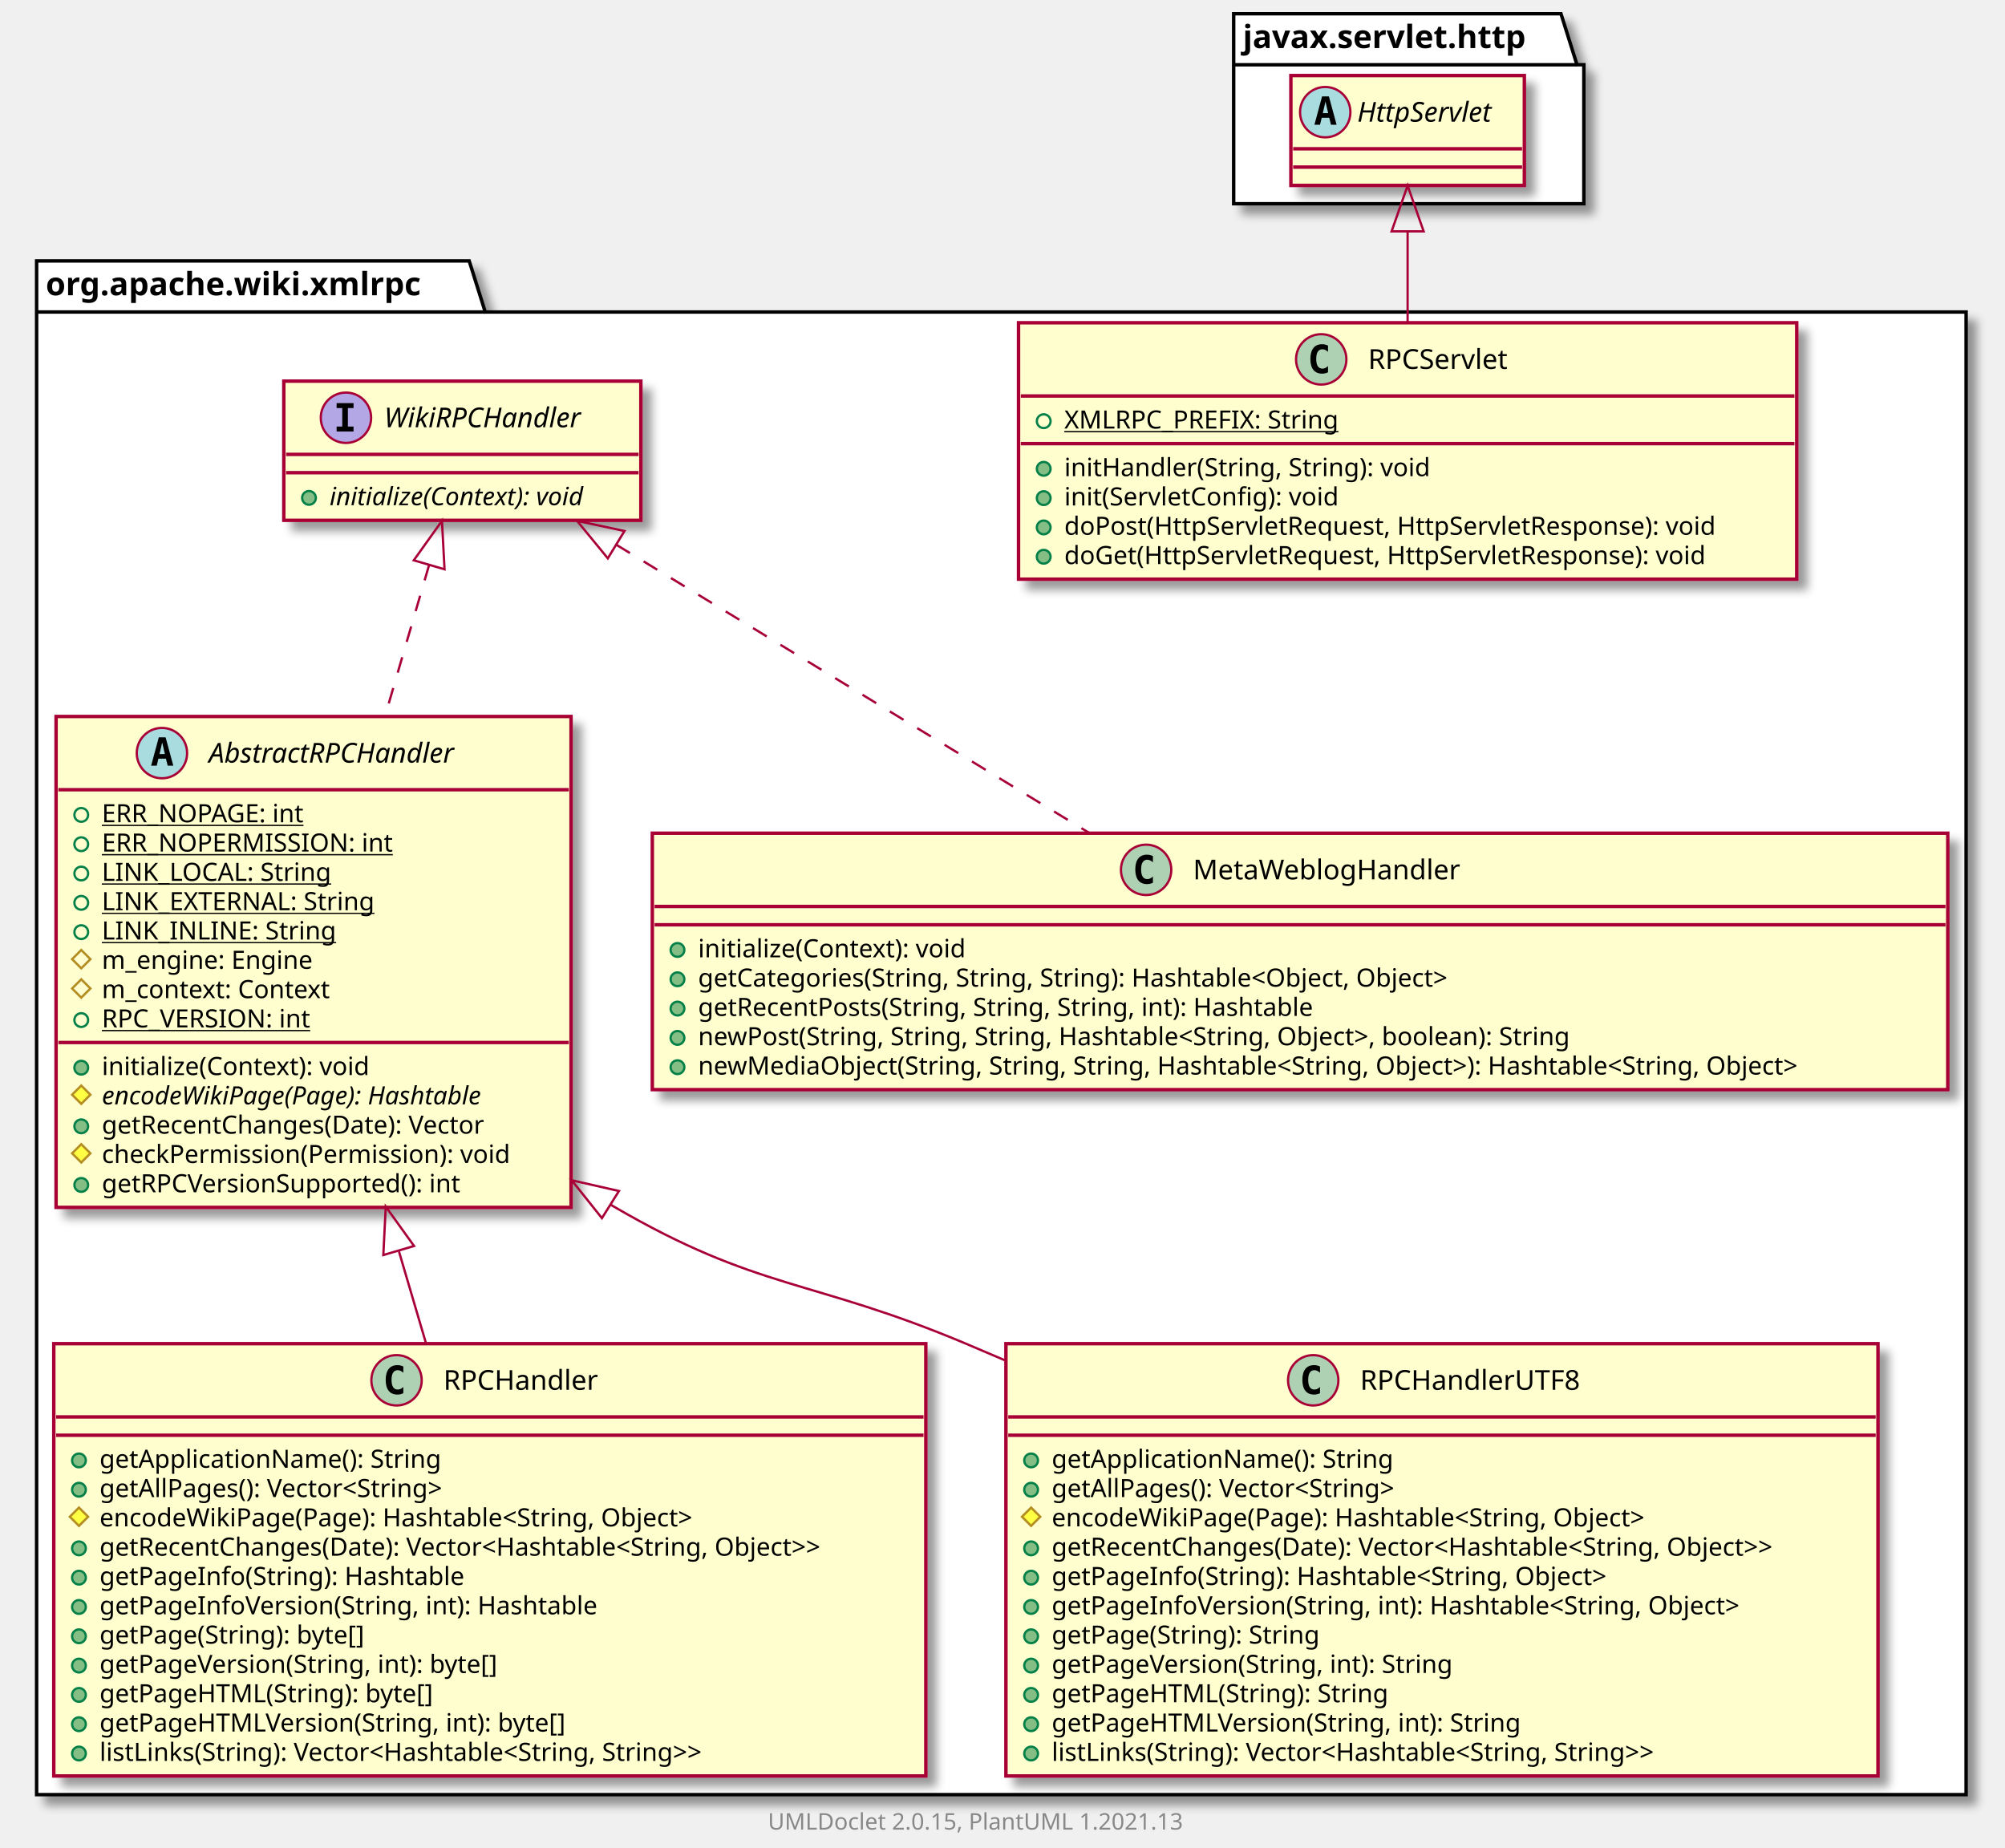
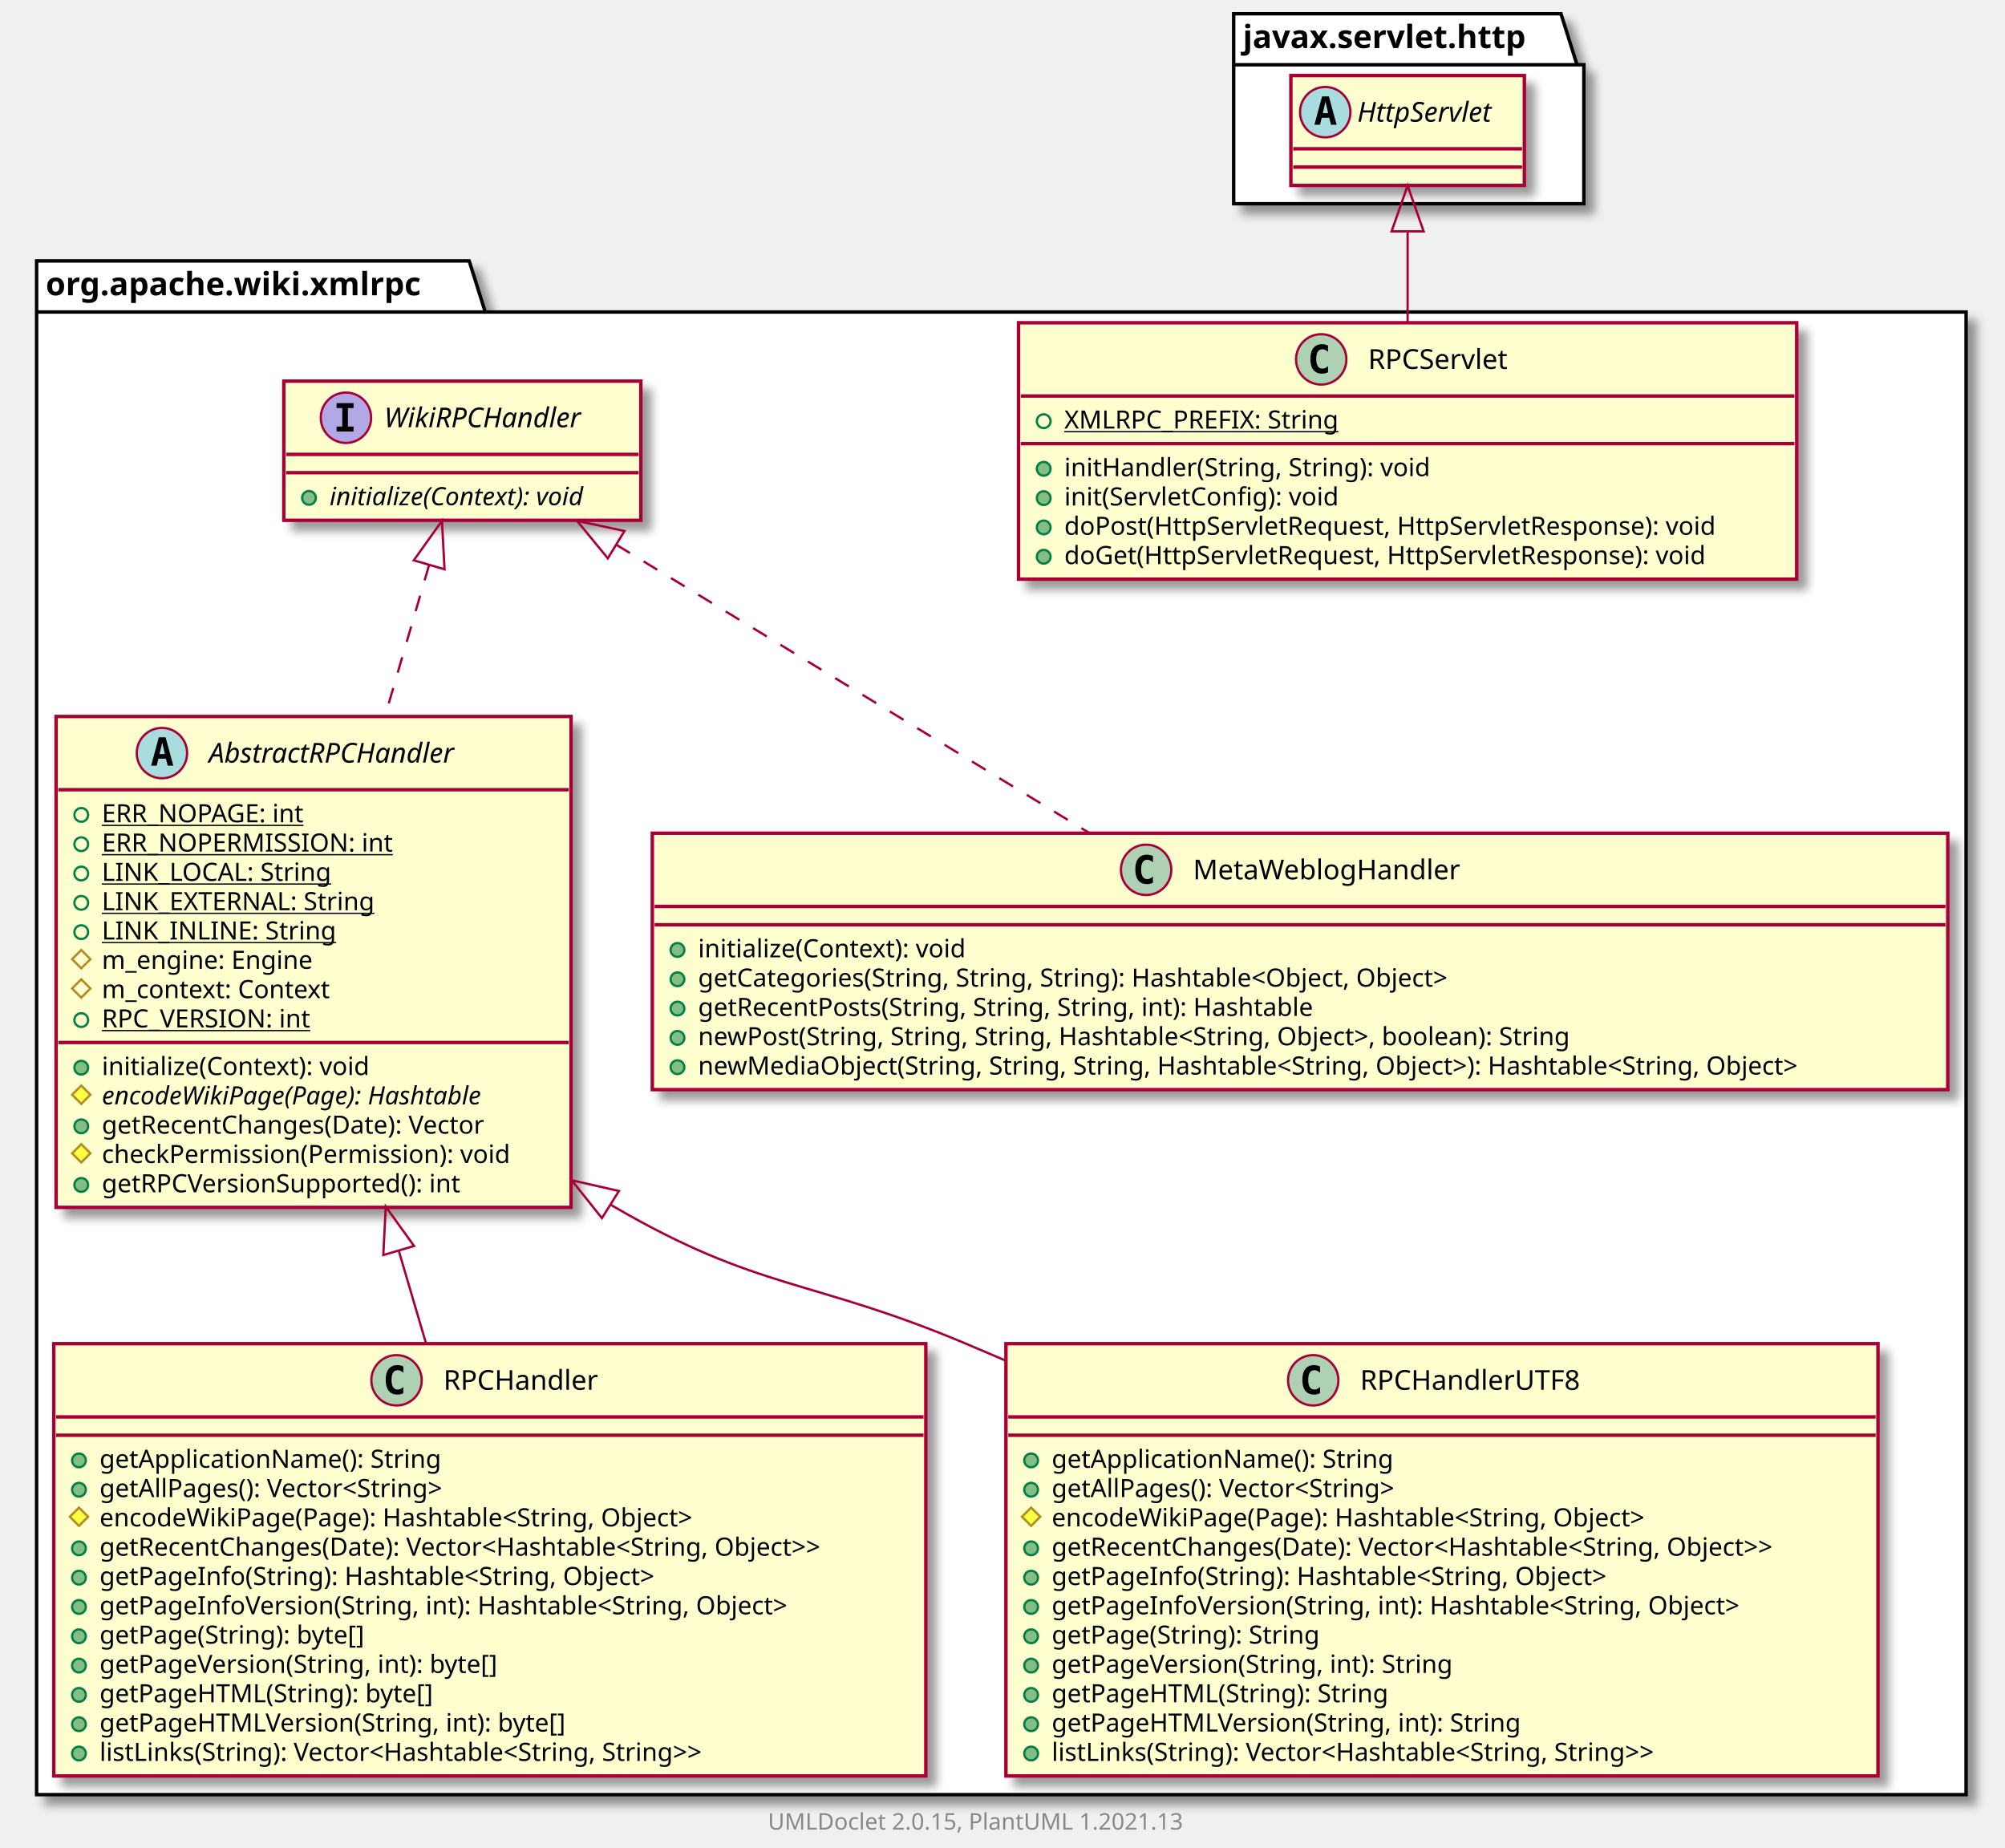
<svg xmlns="http://www.w3.org/2000/svg" xmlns:xlink="http://www.w3.org/1999/xlink" contentScriptType="application/ecmascript" contentStyleType="text/css" height="807px" preserveAspectRatio="none" style="width:876px;height:807px;background:#FFFFFF;" version="1.1" viewBox="0 0 876 807" width="876px" zoomAndPan="magnify">
  <defs>
-     <filter height="300%" id="fqcawbznvmch4" width="300%" x="-1" y="-1">
+     <filter height="300%" id="fdfck133ihxnc" width="300%" x="-1" y="-1">
      <feGaussianBlur result="blurOut" stdDeviation="2.0" />
      <feColorMatrix in="blurOut" result="blurOut2" type="matrix" values="0 0 0 0 0 0 0 0 0 0 0 0 0 0 0 0 0 0 .4 0" />
      <feOffset dx="4.0" dy="4.0" in="blurOut2" result="blurOut3" />
      <feBlend in="SourceGraphic" in2="blurOut3" mode="normal" />
    </filter>
  </defs>
  <g>
-     <polygon fill="#FFFFFF" filter="url(#fqcawbznvmch4)" points="16,114,205,114,212,136.297,859,136.297,859,784,16,784,16,114" style="stroke:#000000;stroke-width:1.5;" />
+     <polygon fill="#FFFFFF" filter="url(#fdfck133ihxnc)" points="16,114,205,114,212,136.297,859,136.297,859,784,16,784,16,114" style="stroke:#000000;stroke-width:1.5;" />
    <line style="stroke:#000000;stroke-width:1.5;" x1="16" x2="212" y1="136.297" y2="136.297" />
    <text fill="#000000" font-family="sans-serif" font-size="14" font-weight="bold" lengthAdjust="spacing" textLength="183" x="20" y="128.995">org.apache.wiki.xmlrpc</text>
-     <polygon fill="#FFFFFF" filter="url(#fqcawbznvmch4)" points="539,6,682,6,689,28.297,692,28.297,692,89,539,89,539,6" style="stroke:#000000;stroke-width:1.5;" />
+     <polygon fill="#FFFFFF" filter="url(#fdfck133ihxnc)" points="539,6,682,6,689,28.297,692,28.297,692,89,539,89,539,6" style="stroke:#000000;stroke-width:1.5;" />
    <line style="stroke:#000000;stroke-width:1.5;" x1="539" x2="689" y1="28.297" y2="28.297" />
    <text fill="#000000" font-family="sans-serif" font-size="14" font-weight="bold" lengthAdjust="spacing" textLength="137" x="543" y="20.995">javax.servlet.http</text>
    <a href="RPCServlet.html" target="_top" title="RPCServlet.html" xlink:actuate="onRequest" xlink:href="RPCServlet.html" xlink:show="new" xlink:title="RPCServlet.html" xlink:type="simple">
-       <rect codeLine="3" fill="#FEFECE" filter="url(#fqcawbznvmch4)" height="112.023" id="org.apache.wiki.xmlrpc.RPCServlet" style="stroke:#A80036;stroke-width:1.5;" width="340" x="445" y="141" />
+       <rect codeLine="3" fill="#FEFECE" filter="url(#fdfck133ihxnc)" height="112.023" id="org.apache.wiki.xmlrpc.RPCServlet" style="stroke:#A80036;stroke-width:1.5;" width="340" x="445" y="141" />
      <ellipse cx="577.25" cy="157" fill="#ADD1B2" rx="11" ry="11" style="stroke:#A80036;stroke-width:1.0;" />
      <path d="M580.219,162.641 Q579.641,162.938 579,163.078 Q578.359,163.234 577.656,163.234 Q575.156,163.234 573.828,161.594 Q572.516,159.938 572.516,156.812 Q572.516,153.688 573.828,152.031 Q575.156,150.375 577.656,150.375 Q578.359,150.375 579,150.531 Q579.656,150.688 580.219,150.984 L580.219,153.703 Q579.594,153.125 579,152.859 Q578.406,152.578 577.781,152.578 Q576.438,152.578 575.75,153.656 Q575.062,154.719 575.062,156.812 Q575.062,158.906 575.75,159.984 Q576.438,161.047 577.781,161.047 Q578.406,161.047 579,160.781 Q579.594,160.5 580.219,159.922 L580.219,162.641 Z " fill="#000000" />
      <text fill="#000000" font-family="sans-serif" font-size="12" lengthAdjust="spacing" textLength="67" x="597.75" y="161.154">RPCServlet</text>
      <line style="stroke:#A80036;stroke-width:1.5;" x1="446" x2="784" y1="173" y2="173" />
      <ellipse cx="456" cy="184" rx="3" ry="3" style="stroke:#038048;stroke-width:1.0;fill:none;" />
      <text fill="#000000" font-family="sans-serif" font-size="11" lengthAdjust="spacing" text-decoration="underline" textLength="129" x="465" y="187.21">XMLRPC_PREFIX: String</text>
      <line style="stroke:#A80036;stroke-width:1.5;" x1="446" x2="784" y1="193.805" y2="193.805" />
      <ellipse cx="456" cy="204.805" fill="#84BE84" rx="3" ry="3" style="stroke:#038048;stroke-width:1.0;" />
      <text fill="#000000" font-family="sans-serif" font-size="11" lengthAdjust="spacing" textLength="176" x="465" y="208.015">initHandler(String, String): void</text>
      <ellipse cx="456" cy="217.609" fill="#84BE84" rx="3" ry="3" style="stroke:#038048;stroke-width:1.0;" />
      <text fill="#000000" font-family="sans-serif" font-size="11" lengthAdjust="spacing" textLength="132" x="465" y="220.82">init(ServletConfig): void</text>
      <ellipse cx="456" cy="230.414" fill="#84BE84" rx="3" ry="3" style="stroke:#038048;stroke-width:1.0;" />
      <text fill="#000000" font-family="sans-serif" font-size="11" lengthAdjust="spacing" textLength="314" x="465" y="233.625">doPost(HttpServletRequest, HttpServletResponse): void</text>
      <ellipse cx="456" cy="243.219" fill="#84BE84" rx="3" ry="3" style="stroke:#038048;stroke-width:1.0;" />
      <text fill="#000000" font-family="sans-serif" font-size="11" lengthAdjust="spacing" textLength="309" x="465" y="246.429">doGet(HttpServletRequest, HttpServletResponse): void</text>
    </a>
    <a href="RPCHandler.html" target="_top" title="RPCHandler.html" xlink:actuate="onRequest" xlink:href="RPCHandler.html" xlink:show="new" xlink:title="RPCHandler.html" xlink:type="simple">
-       <rect codeLine="11" fill="#FEFECE" filter="url(#fqcawbznvmch4)" height="188.852" id="org.apache.wiki.xmlrpc.RPCHandler" style="stroke:#A80036;stroke-width:1.5;" width="381" x="23.5" y="587" />
+       <rect codeLine="11" fill="#FEFECE" filter="url(#fdfck133ihxnc)" height="188.852" id="org.apache.wiki.xmlrpc.RPCHandler" style="stroke:#A80036;stroke-width:1.5;" width="381" x="23.5" y="587" />
      <ellipse cx="173.25" cy="603" fill="#ADD1B2" rx="11" ry="11" style="stroke:#A80036;stroke-width:1.0;" />
      <path d="M176.219,608.641 Q175.641,608.938 175,609.078 Q174.359,609.234 173.656,609.234 Q171.156,609.234 169.828,607.594 Q168.516,605.938 168.516,602.812 Q168.516,599.688 169.828,598.031 Q171.156,596.375 173.656,596.375 Q174.359,596.375 175,596.531 Q175.656,596.688 176.219,596.984 L176.219,599.703 Q175.594,599.125 175,598.859 Q174.406,598.578 173.781,598.578 Q172.438,598.578 171.75,599.656 Q171.062,600.719 171.062,602.812 Q171.062,604.906 171.75,605.984 Q172.438,607.047 173.781,607.047 Q174.406,607.047 175,606.781 Q175.594,606.5 176.219,605.922 L176.219,608.641 Z " fill="#000000" />
      <text fill="#000000" font-family="sans-serif" font-size="12" lengthAdjust="spacing" textLength="73" x="193.75" y="607.154">RPCHandler</text>
      <line style="stroke:#A80036;stroke-width:1.5;" x1="24.5" x2="403.5" y1="619" y2="619" />
      <line style="stroke:#A80036;stroke-width:1.5;" x1="24.5" x2="403.5" y1="627" y2="627" />
      <ellipse cx="34.5" cy="638" fill="#84BE84" rx="3" ry="3" style="stroke:#038048;stroke-width:1.0;" />
      <text fill="#000000" font-family="sans-serif" font-size="11" lengthAdjust="spacing" textLength="162" x="43.5" y="641.21">getApplicationName(): String</text>
      <ellipse cx="34.5" cy="650.805" fill="#84BE84" rx="3" ry="3" style="stroke:#038048;stroke-width:1.0;" />
      <text fill="#000000" font-family="sans-serif" font-size="11" lengthAdjust="spacing" textLength="170" x="43.5" y="654.015">getAllPages(): Vector&lt;String&gt;</text>
      <polygon fill="#FFFF44" points="34.5,658.609,38.5,662.609,34.5,666.609,30.5,662.609" style="stroke:#B38D22;stroke-width:1.0;" />
      <text fill="#000000" font-family="sans-serif" font-size="11" lengthAdjust="spacing" textLength="287" x="43.5" y="666.82">encodeWikiPage(Page): Hashtable&lt;String, Object&gt;</text>
      <ellipse cx="34.5" cy="676.414" fill="#84BE84" rx="3" ry="3" style="stroke:#038048;stroke-width:1.0;" />
      <text fill="#000000" font-family="sans-serif" font-size="11" lengthAdjust="spacing" textLength="355" x="43.5" y="679.625">getRecentChanges(Date): Vector&lt;Hashtable&lt;String, Object&gt;&gt;</text>
      <ellipse cx="34.5" cy="689.219" fill="#84BE84" rx="3" ry="3" style="stroke:#038048;stroke-width:1.0;" />
-       <text fill="#000000" font-family="sans-serif" font-size="11" lengthAdjust="spacing" textLength="174" x="43.5" y="692.429">getPageInfo(String): Hashtable</text>
+       <text fill="#000000" font-family="sans-serif" font-size="11" lengthAdjust="spacing" textLength="270" x="43.5" y="692.429">getPageInfo(String): Hashtable&lt;String, Object&gt;</text>
      <ellipse cx="34.5" cy="702.023" fill="#84BE84" rx="3" ry="3" style="stroke:#038048;stroke-width:1.0;" />
-       <text fill="#000000" font-family="sans-serif" font-size="11" lengthAdjust="spacing" textLength="239" x="43.5" y="705.234">getPageInfoVersion(String, int): Hashtable</text>
+       <text fill="#000000" font-family="sans-serif" font-size="11" lengthAdjust="spacing" textLength="335" x="43.5" y="705.234">getPageInfoVersion(String, int): Hashtable&lt;String, Object&gt;</text>
      <ellipse cx="34.5" cy="714.828" fill="#84BE84" rx="3" ry="3" style="stroke:#038048;stroke-width:1.0;" />
      <text fill="#000000" font-family="sans-serif" font-size="11" lengthAdjust="spacing" textLength="128" x="43.5" y="718.039">getPage(String): byte[]</text>
      <ellipse cx="34.5" cy="727.633" fill="#84BE84" rx="3" ry="3" style="stroke:#038048;stroke-width:1.0;" />
      <text fill="#000000" font-family="sans-serif" font-size="11" lengthAdjust="spacing" textLength="193" x="43.5" y="730.843">getPageVersion(String, int): byte[]</text>
      <ellipse cx="34.5" cy="740.438" fill="#84BE84" rx="3" ry="3" style="stroke:#038048;stroke-width:1.0;" />
      <text fill="#000000" font-family="sans-serif" font-size="11" lengthAdjust="spacing" textLength="158" x="43.5" y="743.648">getPageHTML(String): byte[]</text>
      <ellipse cx="34.5" cy="753.242" fill="#84BE84" rx="3" ry="3" style="stroke:#038048;stroke-width:1.0;" />
      <text fill="#000000" font-family="sans-serif" font-size="11" lengthAdjust="spacing" textLength="223" x="43.5" y="756.453">getPageHTMLVersion(String, int): byte[]</text>
      <ellipse cx="34.5" cy="766.047" fill="#84BE84" rx="3" ry="3" style="stroke:#038048;stroke-width:1.0;" />
      <text fill="#000000" font-family="sans-serif" font-size="11" lengthAdjust="spacing" textLength="301" x="43.5" y="769.257">listLinks(String): Vector&lt;Hashtable&lt;String, String&gt;&gt;</text>
    </a>
    <a href="WikiRPCHandler.html" target="_top" title="WikiRPCHandler.html" xlink:actuate="onRequest" xlink:href="WikiRPCHandler.html" xlink:show="new" xlink:title="WikiRPCHandler.html" xlink:type="simple">
-       <rect codeLine="25" fill="#FEFECE" filter="url(#fqcawbznvmch4)" height="60.805" id="org.apache.wiki.xmlrpc.WikiRPCHandler" style="stroke:#A80036;stroke-width:1.5;" width="156" x="124" y="166.5" />
+       <rect codeLine="25" fill="#FEFECE" filter="url(#fdfck133ihxnc)" height="60.805" id="org.apache.wiki.xmlrpc.WikiRPCHandler" style="stroke:#A80036;stroke-width:1.5;" width="156" x="124" y="166.5" />
      <ellipse cx="151.15" cy="182.5" fill="#B4A7E5" rx="11" ry="11" style="stroke:#A80036;stroke-width:1.0;" />
      <path d="M147.072,178.266 L147.072,176.109 L154.463,176.109 L154.463,178.266 L151.994,178.266 L151.994,186.344 L154.463,186.344 L154.463,188.5 L147.072,188.5 L147.072,186.344 L149.541,186.344 L149.541,178.266 L147.072,178.266 Z " fill="#000000" />
      <text fill="#000000" font-family="sans-serif" font-size="12" font-style="italic" lengthAdjust="spacing" textLength="97" x="167.85" y="186.654">WikiRPCHandler</text>
      <line style="stroke:#A80036;stroke-width:1.5;" x1="125" x2="279" y1="198.5" y2="198.5" />
      <line style="stroke:#A80036;stroke-width:1.5;" x1="125" x2="279" y1="206.5" y2="206.5" />
      <ellipse cx="135" cy="217.5" fill="#84BE84" rx="3" ry="3" style="stroke:#038048;stroke-width:1.0;" />
      <text fill="#000000" font-family="sans-serif" font-size="11" font-style="italic" lengthAdjust="spacing" textLength="130" x="144" y="220.71">initialize(Context): void</text>
    </a>
    <a href="AbstractRPCHandler.html" target="_top" title="AbstractRPCHandler.html" xlink:actuate="onRequest" xlink:href="AbstractRPCHandler.html" xlink:show="new" xlink:title="AbstractRPCHandler.html" xlink:type="simple">
-       <rect codeLine="29" fill="#FEFECE" filter="url(#fqcawbznvmch4)" height="214.461" id="org.apache.wiki.xmlrpc.AbstractRPCHandler" style="stroke:#A80036;stroke-width:1.5;" width="225" x="24.5" y="313" />
+       <rect codeLine="29" fill="#FEFECE" filter="url(#fdfck133ihxnc)" height="214.461" id="org.apache.wiki.xmlrpc.AbstractRPCHandler" style="stroke:#A80036;stroke-width:1.5;" width="225" x="24.5" y="313" />
      <ellipse cx="70.75" cy="329" fill="#A9DCDF" rx="11" ry="11" style="stroke:#A80036;stroke-width:1.0;" />
      <path d="M70.859,324.344 L69.703,329.422 L72.031,329.422 L70.859,324.344 Z M69.375,322.109 L72.359,322.109 L75.719,334.5 L73.266,334.5 L72.5,331.438 L69.219,331.438 L68.469,334.5 L66.031,334.5 L69.375,322.109 Z " fill="#000000" />
      <text fill="#000000" font-family="sans-serif" font-size="12" font-style="italic" lengthAdjust="spacing" textLength="124" x="91.25" y="333.154">AbstractRPCHandler</text>
      <line style="stroke:#A80036;stroke-width:1.5;" x1="25.5" x2="248.5" y1="345" y2="345" />
      <ellipse cx="35.5" cy="356" rx="3" ry="3" style="stroke:#038048;stroke-width:1.0;fill:none;" />
      <text fill="#000000" font-family="sans-serif" font-size="11" lengthAdjust="spacing" text-decoration="underline" textLength="96" x="44.5" y="359.21">ERR_NOPAGE: int</text>
      <ellipse cx="35.5" cy="368.805" rx="3" ry="3" style="stroke:#038048;stroke-width:1.0;fill:none;" />
      <text fill="#000000" font-family="sans-serif" font-size="11" lengthAdjust="spacing" text-decoration="underline" textLength="135" x="44.5" y="372.015">ERR_NOPERMISSION: int</text>
      <ellipse cx="35.5" cy="381.609" rx="3" ry="3" style="stroke:#038048;stroke-width:1.0;fill:none;" />
      <text fill="#000000" font-family="sans-serif" font-size="11" lengthAdjust="spacing" text-decoration="underline" textLength="108" x="44.5" y="384.82">LINK_LOCAL: String</text>
      <ellipse cx="35.5" cy="394.414" rx="3" ry="3" style="stroke:#038048;stroke-width:1.0;fill:none;" />
      <text fill="#000000" font-family="sans-serif" font-size="11" lengthAdjust="spacing" text-decoration="underline" textLength="128" x="44.5" y="397.625">LINK_EXTERNAL: String</text>
      <ellipse cx="35.5" cy="407.219" rx="3" ry="3" style="stroke:#038048;stroke-width:1.0;fill:none;" />
      <text fill="#000000" font-family="sans-serif" font-size="11" lengthAdjust="spacing" text-decoration="underline" textLength="107" x="44.5" y="410.429">LINK_INLINE: String</text>
      <polygon fill="none" points="35.5,415.023,39.5,419.023,35.5,423.023,31.5,419.023" style="stroke:#B38D22;stroke-width:1.0;" />
      <text fill="#000000" font-family="sans-serif" font-size="11" lengthAdjust="spacing" textLength="101" x="44.5" y="423.234">m_engine: Engine</text>
      <polygon fill="none" points="35.5,427.828,39.5,431.828,35.5,435.828,31.5,431.828" style="stroke:#B38D22;stroke-width:1.0;" />
      <text fill="#000000" font-family="sans-serif" font-size="11" lengthAdjust="spacing" textLength="109" x="44.5" y="436.039">m_context: Context</text>
      <ellipse cx="35.5" cy="445.633" rx="3" ry="3" style="stroke:#038048;stroke-width:1.0;fill:none;" />
      <text fill="#000000" font-family="sans-serif" font-size="11" lengthAdjust="spacing" text-decoration="underline" textLength="99" x="44.5" y="448.843">RPC_VERSION: int</text>
      <line style="stroke:#A80036;stroke-width:1.5;" x1="25.5" x2="248.5" y1="455.438" y2="455.438" />
      <ellipse cx="35.5" cy="466.438" fill="#84BE84" rx="3" ry="3" style="stroke:#038048;stroke-width:1.0;" />
      <text fill="#000000" font-family="sans-serif" font-size="11" lengthAdjust="spacing" textLength="127" x="44.5" y="469.648">initialize(Context): void</text>
      <polygon fill="#FFFF44" points="35.5,474.242,39.5,478.242,35.5,482.242,31.5,478.242" style="stroke:#B38D22;stroke-width:1.0;" />
      <text fill="#000000" font-family="sans-serif" font-size="11" font-style="italic" lengthAdjust="spacing" textLength="192" x="44.5" y="482.453">encodeWikiPage(Page): Hashtable</text>
      <ellipse cx="35.5" cy="492.047" fill="#84BE84" rx="3" ry="3" style="stroke:#038048;stroke-width:1.0;" />
      <text fill="#000000" font-family="sans-serif" font-size="11" lengthAdjust="spacing" textLength="184" x="44.5" y="495.257">getRecentChanges(Date): Vector</text>
      <polygon fill="#FFFF44" points="35.5,499.852,39.5,503.852,35.5,507.852,31.5,503.852" style="stroke:#B38D22;stroke-width:1.0;" />
      <text fill="#000000" font-family="sans-serif" font-size="11" lengthAdjust="spacing" textLength="199" x="44.5" y="508.062">checkPermission(Permission): void</text>
      <ellipse cx="35.5" cy="517.656" fill="#84BE84" rx="3" ry="3" style="stroke:#038048;stroke-width:1.0;" />
      <text fill="#000000" font-family="sans-serif" font-size="11" lengthAdjust="spacing" textLength="172" x="44.5" y="520.867">getRPCVersionSupported(): int</text>
    </a>
    <a href="RPCHandlerUTF8.html" target="_top" title="RPCHandlerUTF8.html" xlink:actuate="onRequest" xlink:href="RPCHandlerUTF8.html" xlink:show="new" xlink:title="RPCHandlerUTF8.html" xlink:type="simple">
-       <rect codeLine="45" fill="#FEFECE" filter="url(#fqcawbznvmch4)" height="188.852" id="org.apache.wiki.xmlrpc.RPCHandlerUTF8" style="stroke:#A80036;stroke-width:1.5;" width="381" x="439.5" y="587" />
+       <rect codeLine="45" fill="#FEFECE" filter="url(#fdfck133ihxnc)" height="188.852" id="org.apache.wiki.xmlrpc.RPCHandlerUTF8" style="stroke:#A80036;stroke-width:1.5;" width="381" x="439.5" y="587" />
      <ellipse cx="573.75" cy="603" fill="#ADD1B2" rx="11" ry="11" style="stroke:#A80036;stroke-width:1.0;" />
      <path d="M576.719,608.641 Q576.141,608.938 575.5,609.078 Q574.859,609.234 574.156,609.234 Q571.656,609.234 570.328,607.594 Q569.016,605.938 569.016,602.812 Q569.016,599.688 570.328,598.031 Q571.656,596.375 574.156,596.375 Q574.859,596.375 575.5,596.531 Q576.156,596.688 576.719,596.984 L576.719,599.703 Q576.094,599.125 575.5,598.859 Q574.906,598.578 574.281,598.578 Q572.938,598.578 572.25,599.656 Q571.562,600.719 571.562,602.812 Q571.562,604.906 572.25,605.984 Q572.938,607.047 574.281,607.047 Q574.906,607.047 575.5,606.781 Q576.094,606.5 576.719,605.922 L576.719,608.641 Z " fill="#000000" />
      <text fill="#000000" font-family="sans-serif" font-size="12" lengthAdjust="spacing" textLength="104" x="594.25" y="607.154">RPCHandlerUTF8</text>
      <line style="stroke:#A80036;stroke-width:1.5;" x1="440.5" x2="819.5" y1="619" y2="619" />
      <line style="stroke:#A80036;stroke-width:1.5;" x1="440.5" x2="819.5" y1="627" y2="627" />
      <ellipse cx="450.5" cy="638" fill="#84BE84" rx="3" ry="3" style="stroke:#038048;stroke-width:1.0;" />
      <text fill="#000000" font-family="sans-serif" font-size="11" lengthAdjust="spacing" textLength="162" x="459.5" y="641.21">getApplicationName(): String</text>
      <ellipse cx="450.5" cy="650.805" fill="#84BE84" rx="3" ry="3" style="stroke:#038048;stroke-width:1.0;" />
      <text fill="#000000" font-family="sans-serif" font-size="11" lengthAdjust="spacing" textLength="170" x="459.5" y="654.015">getAllPages(): Vector&lt;String&gt;</text>
      <polygon fill="#FFFF44" points="450.5,658.609,454.5,662.609,450.5,666.609,446.5,662.609" style="stroke:#B38D22;stroke-width:1.0;" />
      <text fill="#000000" font-family="sans-serif" font-size="11" lengthAdjust="spacing" textLength="287" x="459.5" y="666.82">encodeWikiPage(Page): Hashtable&lt;String, Object&gt;</text>
      <ellipse cx="450.5" cy="676.414" fill="#84BE84" rx="3" ry="3" style="stroke:#038048;stroke-width:1.0;" />
      <text fill="#000000" font-family="sans-serif" font-size="11" lengthAdjust="spacing" textLength="355" x="459.5" y="679.625">getRecentChanges(Date): Vector&lt;Hashtable&lt;String, Object&gt;&gt;</text>
      <ellipse cx="450.5" cy="689.219" fill="#84BE84" rx="3" ry="3" style="stroke:#038048;stroke-width:1.0;" />
      <text fill="#000000" font-family="sans-serif" font-size="11" lengthAdjust="spacing" textLength="270" x="459.5" y="692.429">getPageInfo(String): Hashtable&lt;String, Object&gt;</text>
      <ellipse cx="450.5" cy="702.023" fill="#84BE84" rx="3" ry="3" style="stroke:#038048;stroke-width:1.0;" />
      <text fill="#000000" font-family="sans-serif" font-size="11" lengthAdjust="spacing" textLength="335" x="459.5" y="705.234">getPageInfoVersion(String, int): Hashtable&lt;String, Object&gt;</text>
      <ellipse cx="450.5" cy="714.828" fill="#84BE84" rx="3" ry="3" style="stroke:#038048;stroke-width:1.0;" />
      <text fill="#000000" font-family="sans-serif" font-size="11" lengthAdjust="spacing" textLength="130" x="459.5" y="718.039">getPage(String): String</text>
      <ellipse cx="450.5" cy="727.633" fill="#84BE84" rx="3" ry="3" style="stroke:#038048;stroke-width:1.0;" />
      <text fill="#000000" font-family="sans-serif" font-size="11" lengthAdjust="spacing" textLength="195" x="459.5" y="730.843">getPageVersion(String, int): String</text>
      <ellipse cx="450.5" cy="740.438" fill="#84BE84" rx="3" ry="3" style="stroke:#038048;stroke-width:1.0;" />
      <text fill="#000000" font-family="sans-serif" font-size="11" lengthAdjust="spacing" textLength="160" x="459.5" y="743.648">getPageHTML(String): String</text>
      <ellipse cx="450.5" cy="753.242" fill="#84BE84" rx="3" ry="3" style="stroke:#038048;stroke-width:1.0;" />
      <text fill="#000000" font-family="sans-serif" font-size="11" lengthAdjust="spacing" textLength="225" x="459.5" y="756.453">getPageHTMLVersion(String, int): String</text>
      <ellipse cx="450.5" cy="766.047" fill="#84BE84" rx="3" ry="3" style="stroke:#038048;stroke-width:1.0;" />
      <text fill="#000000" font-family="sans-serif" font-size="11" lengthAdjust="spacing" textLength="301" x="459.5" y="769.257">listLinks(String): Vector&lt;Hashtable&lt;String, String&gt;&gt;</text>
    </a>
    <a href="MetaWeblogHandler.html" target="_top" title="MetaWeblogHandler.html" xlink:actuate="onRequest" xlink:href="MetaWeblogHandler.html" xlink:show="new" xlink:title="MetaWeblogHandler.html" xlink:type="simple">
-       <rect codeLine="59" fill="#FEFECE" filter="url(#fqcawbznvmch4)" height="112.023" id="org.apache.wiki.xmlrpc.MetaWeblogHandler" style="stroke:#A80036;stroke-width:1.5;" width="566" x="285" y="364" />
+       <rect codeLine="59" fill="#FEFECE" filter="url(#fdfck133ihxnc)" height="112.023" id="org.apache.wiki.xmlrpc.MetaWeblogHandler" style="stroke:#A80036;stroke-width:1.5;" width="566" x="285" y="364" />
      <ellipse cx="500.75" cy="380" fill="#ADD1B2" rx="11" ry="11" style="stroke:#A80036;stroke-width:1.0;" />
      <path d="M503.719,385.641 Q503.141,385.938 502.5,386.078 Q501.859,386.234 501.156,386.234 Q498.656,386.234 497.328,384.594 Q496.016,382.938 496.016,379.812 Q496.016,376.688 497.328,375.031 Q498.656,373.375 501.156,373.375 Q501.859,373.375 502.5,373.531 Q503.156,373.688 503.719,373.984 L503.719,376.703 Q503.094,376.125 502.5,375.859 Q501.906,375.578 501.281,375.578 Q499.938,375.578 499.25,376.656 Q498.562,377.719 498.562,379.812 Q498.562,381.906 499.25,382.984 Q499.938,384.047 501.281,384.047 Q501.906,384.047 502.5,383.781 Q503.094,383.5 503.719,382.922 L503.719,385.641 Z " fill="#000000" />
      <text fill="#000000" font-family="sans-serif" font-size="12" lengthAdjust="spacing" textLength="126" x="521.25" y="384.154">MetaWeblogHandler</text>
      <line style="stroke:#A80036;stroke-width:1.5;" x1="286" x2="850" y1="396" y2="396" />
      <line style="stroke:#A80036;stroke-width:1.5;" x1="286" x2="850" y1="404" y2="404" />
      <ellipse cx="296" cy="415" fill="#84BE84" rx="3" ry="3" style="stroke:#038048;stroke-width:1.0;" />
      <text fill="#000000" font-family="sans-serif" font-size="11" lengthAdjust="spacing" textLength="127" x="305" y="418.21">initialize(Context): void</text>
      <ellipse cx="296" cy="427.805" fill="#84BE84" rx="3" ry="3" style="stroke:#038048;stroke-width:1.0;" />
      <text fill="#000000" font-family="sans-serif" font-size="11" lengthAdjust="spacing" textLength="369" x="305" y="431.015">getCategories(String, String, String): Hashtable&lt;Object, Object&gt;</text>
      <ellipse cx="296" cy="440.609" fill="#84BE84" rx="3" ry="3" style="stroke:#038048;stroke-width:1.0;" />
      <text fill="#000000" font-family="sans-serif" font-size="11" lengthAdjust="spacing" textLength="301" x="305" y="443.82">getRecentPosts(String, String, String, int): Hashtable</text>
      <ellipse cx="296" cy="453.414" fill="#84BE84" rx="3" ry="3" style="stroke:#038048;stroke-width:1.0;" />
      <text fill="#000000" font-family="sans-serif" font-size="11" lengthAdjust="spacing" textLength="430" x="305" y="456.625">newPost(String, String, String, Hashtable&lt;String, Object&gt;, boolean): String</text>
      <ellipse cx="296" cy="466.219" fill="#84BE84" rx="3" ry="3" style="stroke:#038048;stroke-width:1.0;" />
      <text fill="#000000" font-family="sans-serif" font-size="11" lengthAdjust="spacing" textLength="540" x="305" y="469.429">newMediaObject(String, String, String, Hashtable&lt;String, Object&gt;): Hashtable&lt;String, Object&gt;</text>
    </a>
-     <rect codeLine="75" fill="#FEFECE" filter="url(#fqcawbznvmch4)" height="48" id="javax.servlet.http.HttpServlet" style="stroke:#A80036;stroke-width:1.5;" width="102" x="564" y="33" />
+     <rect codeLine="75" fill="#FEFECE" filter="url(#fdfck133ihxnc)" height="48" id="javax.servlet.http.HttpServlet" style="stroke:#A80036;stroke-width:1.5;" width="102" x="564" y="33" />
    <ellipse cx="579" cy="49" fill="#A9DCDF" rx="11" ry="11" style="stroke:#A80036;stroke-width:1.0;" />
    <path d="M579.109,44.344 L577.953,49.422 L580.281,49.422 L579.109,44.344 Z M577.625,42.109 L580.609,42.109 L583.969,54.5 L581.516,54.5 L580.75,51.438 L577.469,51.438 L576.719,54.5 L574.281,54.5 L577.625,42.109 Z " fill="#000000" />
    <text fill="#000000" font-family="sans-serif" font-size="12" font-style="italic" lengthAdjust="spacing" textLength="70" x="593" y="53.154">HttpServlet</text>
    <line style="stroke:#A80036;stroke-width:1.5;" x1="565" x2="665" y1="65" y2="65" />
    <line style="stroke:#A80036;stroke-width:1.5;" x1="565" x2="665" y1="73" y2="73" />
    <path codeLine="67" d="M615,101.212 C615,113.748 615,127.567 615,140.714 " fill="none" id="javax.servlet.http.HttpServlet-backto-org.apache.wiki.xmlrpc.RPCServlet" style="stroke:#A80036;stroke-width:1.0;" />
    <polygon fill="none" points="608,101.067,615,81.067,622,101.067,608,101.067" style="stroke:#A80036;stroke-width:1.0;" />
    <path codeLine="68" d="M174.316,546.729 C178.279,560.188 182.259,573.704 186.087,586.705 " fill="none" id="org.apache.wiki.xmlrpc.AbstractRPCHandler-backto-org.apache.wiki.xmlrpc.RPCHandler" style="stroke:#A80036;stroke-width:1.0;" />
    <polygon fill="none" points="167.475,548.279,168.541,527.117,180.905,544.325,167.475,548.279" style="stroke:#A80036;stroke-width:1.0;" />
    <path codeLine="69" d="M187.483,246.805 C181.771,266.401 174.978,289.707 168.255,312.77 " fill="none" id="org.apache.wiki.xmlrpc.WikiRPCHandler-backto-org.apache.wiki.xmlrpc.AbstractRPCHandler" style="stroke:#A80036;stroke-width:1.0;stroke-dasharray:7.0,7.0;" />
    <polygon fill="none" points="180.781,244.782,193.098,227.54,194.222,248.7,180.781,244.782" style="stroke:#A80036;stroke-width:1.0;" />
    <path codeLine="70" d="M266.858,526.331 C267.239,526.555 267.62,526.778 268,527 C331.445,564.021 354.314,558.464 422,587 C427.756,589.427 433.592,591.913 439.474,594.441 " fill="none" id="org.apache.wiki.xmlrpc.AbstractRPCHandler-backto-org.apache.wiki.xmlrpc.RPCHandlerUTF8" style="stroke:#A80036;stroke-width:1.0;" />
    <polygon fill="none" points="262.984,532.163,249.764,515.604,270.425,520.305,262.984,532.163" style="stroke:#A80036;stroke-width:1.0;" />
    <path codeLine="71" d="M269.233,237.964 C327.253,273.316 411.617,324.718 475.911,363.891 " fill="none" id="org.apache.wiki.xmlrpc.WikiRPCHandler-backto-org.apache.wiki.xmlrpc.MetaWeblogHandler" style="stroke:#A80036;stroke-width:1.0;stroke-dasharray:7.0,7.0;" />
    <polygon fill="none" points="265.561,243.924,252.123,227.54,272.845,231.968,265.561,243.924" style="stroke:#A80036;stroke-width:1.0;" />
    <text fill="#888888" font-family="sans-serif" font-size="10" lengthAdjust="spacing" textLength="192" x="335.5" y="799.282">UMLDoclet 2.0.15, PlantUML 1.2021.13</text>
  </g>
</svg>
